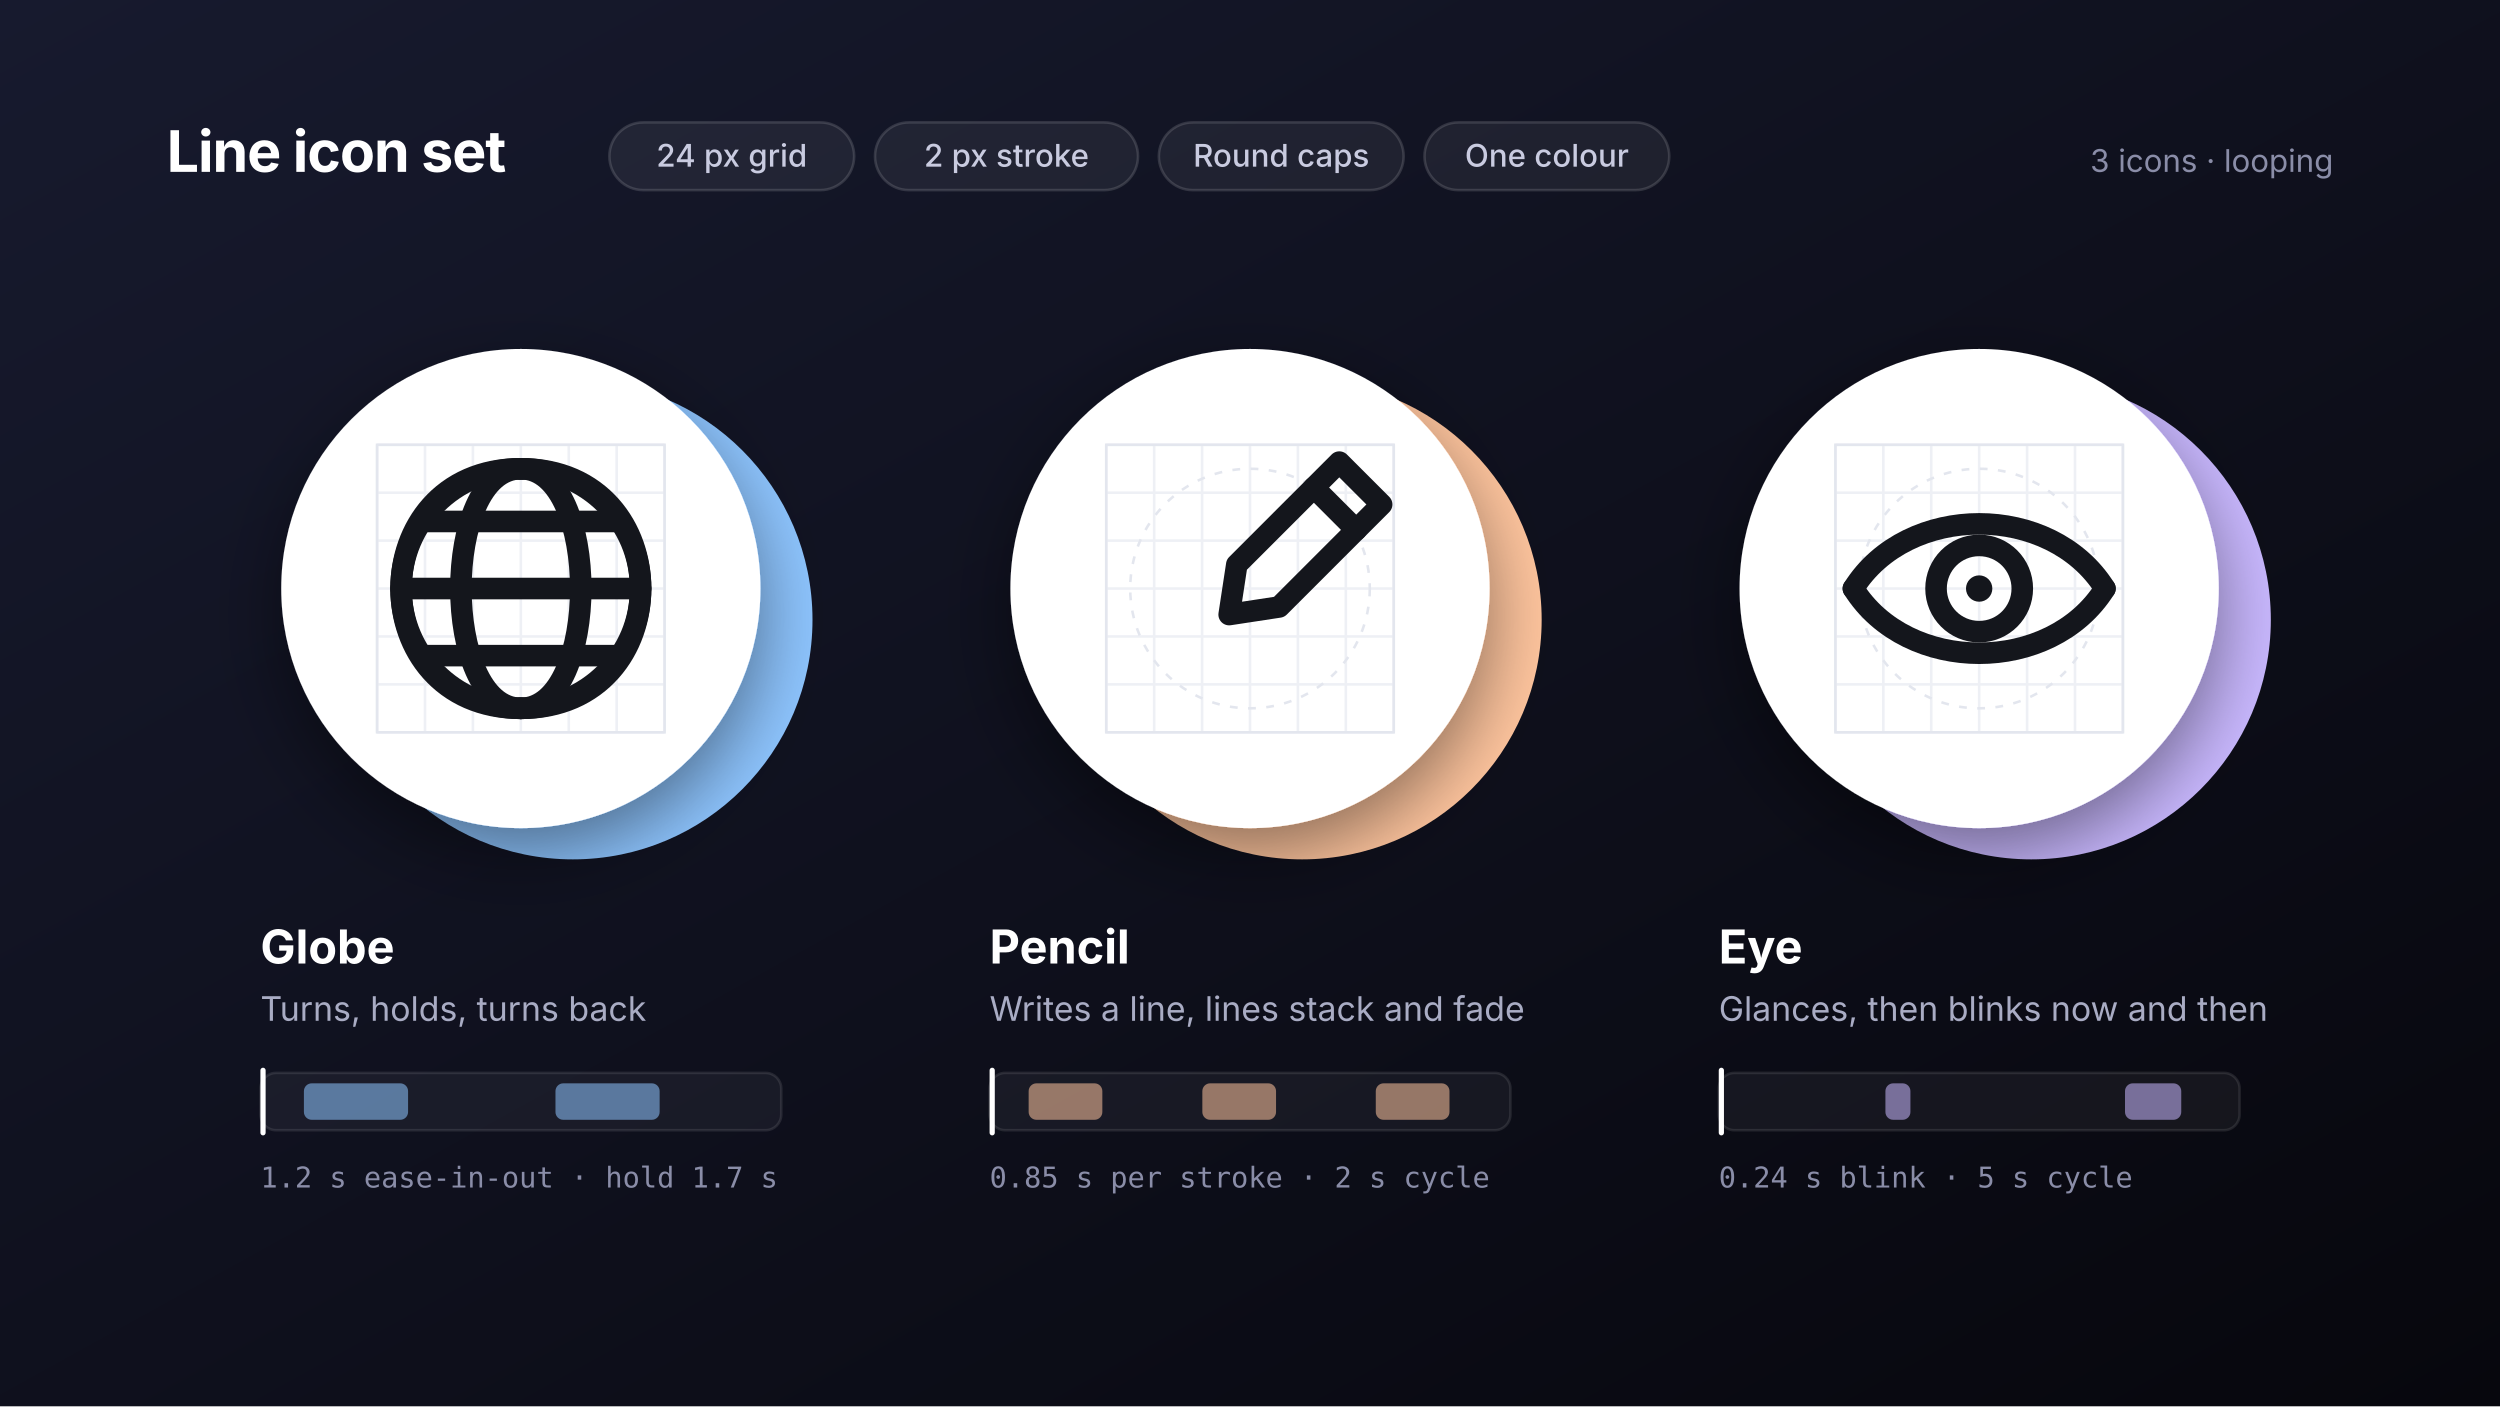
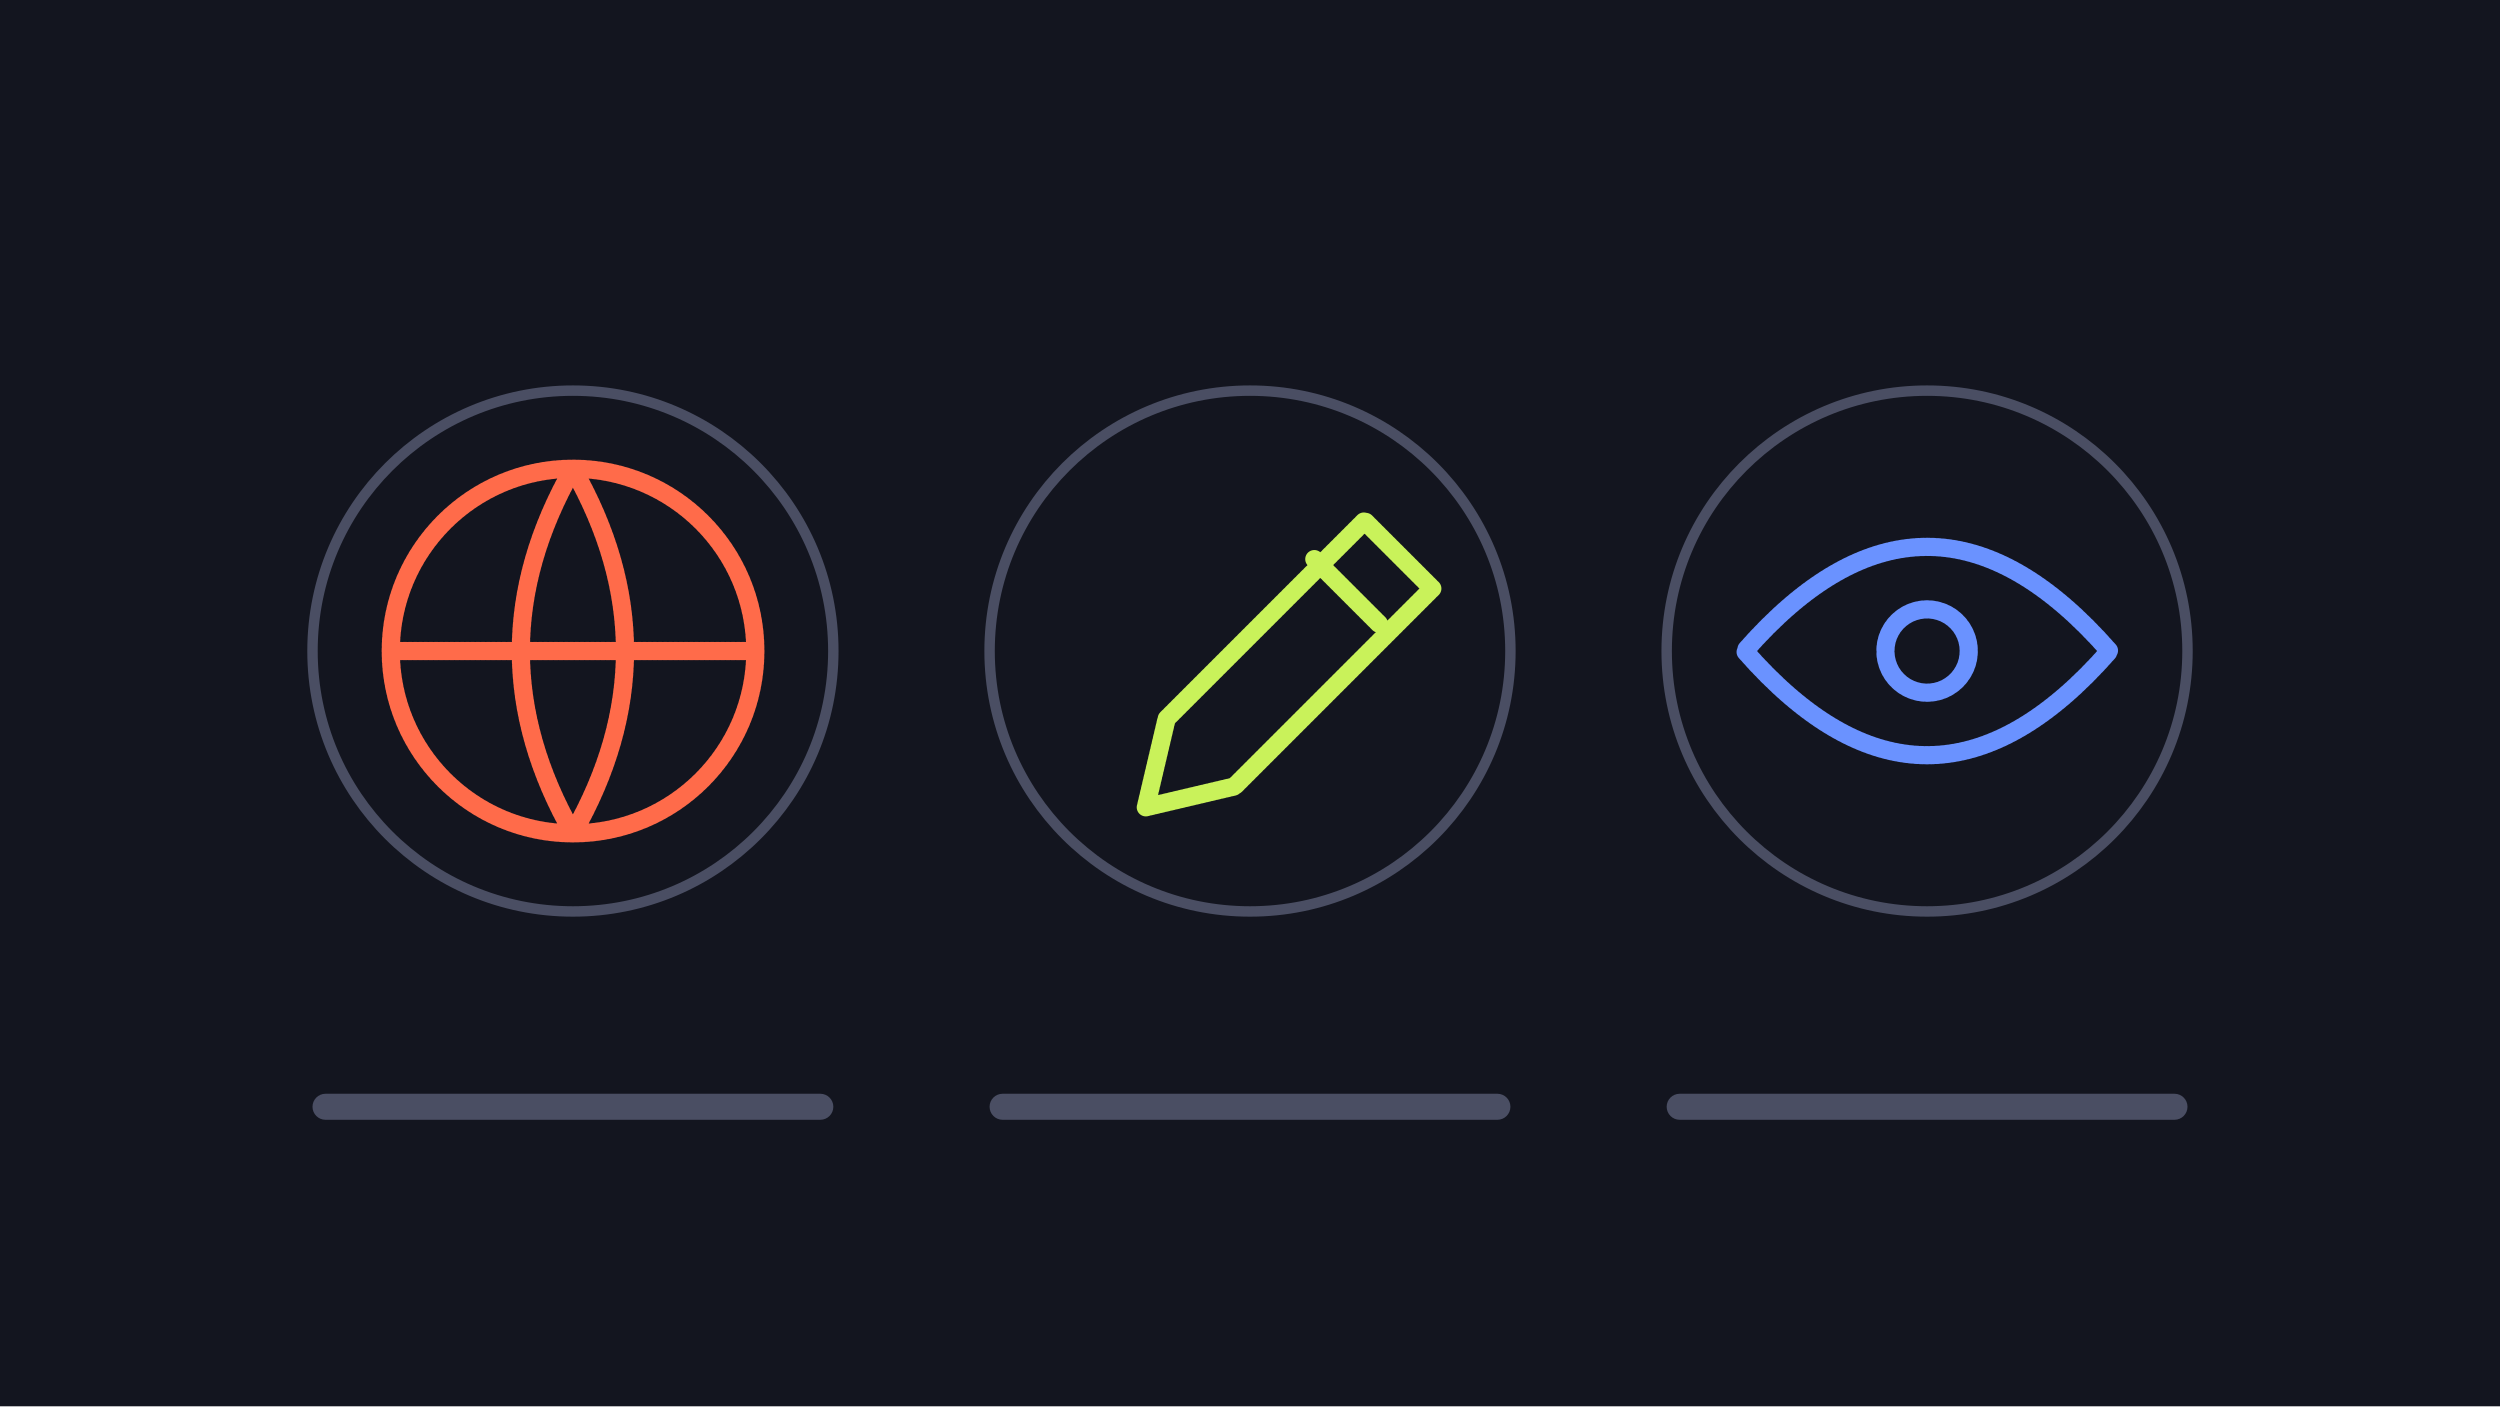
<svg xmlns="http://www.w3.org/2000/svg" viewBox="0 0 960 540" width="960" height="540">
  <defs>
-     <filter id="ds" x="-30%" y="-30%" width="160%" height="160%">
-       <feDropShadow dx="0" dy="10" stdDeviation="14" flood-color="#000" flood-opacity=".45" />
-     </filter>
+     <pattern id="hff6b4a" width="12" height="12" patternUnits="userSpaceOnUse" patternTransform="rotate(45)">
+       <line x1="0" y1="0" x2="0" y2="12" stroke="#ff6b4a" stroke-width="3" />
+     </pattern>
+     <pattern id="hc9f25a" width="12" height="12" patternUnits="userSpaceOnUse" patternTransform="rotate(45)">
+       <line x1="0" y1="0" x2="0" y2="12" stroke="#c9f25a" stroke-width="3" />
+     </pattern>
+     <pattern id="h6a92ff" width="12" height="12" patternUnits="userSpaceOnUse" patternTransform="rotate(45)">
+       <line x1="0" y1="0" x2="0" y2="12" stroke="#6a92ff" stroke-width="3" />
+     </pattern>
+     <pattern id="hffd24a" width="12" height="12" patternUnits="userSpaceOnUse" patternTransform="rotate(45)">
+       <line x1="0" y1="0" x2="0" y2="12" stroke="#ffd24a" stroke-width="3" />
+     </pattern>
+     <pattern id="hff9ad0" width="12" height="12" patternUnits="userSpaceOnUse" patternTransform="rotate(45)">
+       <line x1="0" y1="0" x2="0" y2="12" stroke="#ff9ad0" stroke-width="3" />
+     </pattern>
+     <pattern id="hece8dc" width="12" height="12" patternUnits="userSpaceOnUse" patternTransform="rotate(45)">
+       <line x1="0" y1="0" x2="0" y2="12" stroke="#ece8dc" stroke-width="3" />
+     </pattern>
+     <pattern id="h4a4e63" width="12" height="12" patternUnits="userSpaceOnUse" patternTransform="rotate(45)">
+       <line x1="0" y1="0" x2="0" y2="12" stroke="#4a4e63" stroke-width="3" />
+     </pattern>
  </defs>
-   <defs>
-     <linearGradient id="bgg" x1="0" y1="0" x2="1" y2="1">
-       <stop offset="0" stop-color="#171a2e" />
-       <stop offset="1" stop-color="#07070d" />
-     </linearGradient>
-   </defs>
-   <rect width="960" height="540" fill="url(#bgg)" />
-   <text x="64" y="66" font-family="Inter, Helvetica Neue, Helvetica, Arial, sans-serif" font-size="22" font-weight="700" fill="#fff" letter-spacing="-0.4">Line icon set</text>
-   <rect x="234" y="47" width="94" height="26" rx="13" fill="#fff" fill-opacity=".06" stroke="#fff" stroke-opacity=".14" />
-   <text x="281.0" y="64" font-family="Inter, Helvetica Neue, Helvetica, Arial, sans-serif" font-size="12" font-weight="500" fill="#c9cbe0" text-anchor="middle">24 px grid</text>
-   <rect x="336" y="47" width="101" height="26" rx="13" fill="#fff" fill-opacity=".06" stroke="#fff" stroke-opacity=".14" />
-   <text x="386.5" y="64" font-family="Inter, Helvetica Neue, Helvetica, Arial, sans-serif" font-size="12" font-weight="500" fill="#c9cbe0" text-anchor="middle">2 px stroke</text>
-   <rect x="445" y="47" width="94" height="26" rx="13" fill="#fff" fill-opacity=".06" stroke="#fff" stroke-opacity=".14" />
-   <text x="492.0" y="64" font-family="Inter, Helvetica Neue, Helvetica, Arial, sans-serif" font-size="12" font-weight="500" fill="#c9cbe0" text-anchor="middle">Round caps</text>
-   <rect x="547" y="47" width="94" height="26" rx="13" fill="#fff" fill-opacity=".06" stroke="#fff" stroke-opacity=".14" />
-   <text x="594.0" y="64" font-family="Inter, Helvetica Neue, Helvetica, Arial, sans-serif" font-size="12" font-weight="500" fill="#c9cbe0" text-anchor="middle">One colour</text>
-   <text x="896" y="66" font-family="Inter, Helvetica Neue, Helvetica, Arial, sans-serif" font-size="12" font-weight="400" fill="#8a8da8" text-anchor="end">3 icons · looping</text>
-   <circle cx="220" cy="238" r="92" fill="#8ec5ff" />
-   <circle cx="200" cy="226" r="92" fill="#fff" filter="url(#ds)" />
-   <path d="M144.8 170.8V281.2M144.8 170.8H255.2M163.2 170.8V281.2M144.8 189.2H255.2M181.6 170.8V281.2M144.8 207.6H255.2M200.0 170.8V281.2M144.8 226.0H255.2M218.4 170.8V281.2M144.8 244.4H255.2M236.8 170.8V281.2M144.8 262.8H255.2M255.2 170.8V281.2M144.8 281.2H255.2" stroke="#eef0f5" stroke-width="1" />
-   <rect x="144.8" y="170.8" width="110.4" height="110.4" fill="none" stroke="#e3e6ee" stroke-width="1" />
-   <circle cx="200" cy="226" r="46.0" fill="none" stroke="#e3e6ee" stroke-dasharray="3 4" />
-   <circle cx="500" cy="238" r="92" fill="#ffc59e" />
-   <circle cx="480" cy="226" r="92" fill="#fff" filter="url(#ds)" />
-   <path d="M424.8 170.8V281.2M424.8 170.8H535.2M443.2 170.8V281.2M424.8 189.2H535.2M461.6 170.8V281.2M424.8 207.6H535.2M480.0 170.8V281.2M424.8 226.0H535.2M498.4 170.8V281.2M424.8 244.4H535.2M516.8 170.8V281.2M424.8 262.8H535.2M535.2 170.8V281.2M424.8 281.2H535.2" stroke="#eef0f5" stroke-width="1" />
-   <rect x="424.8" y="170.8" width="110.4" height="110.4" fill="none" stroke="#e3e6ee" stroke-width="1" />
-   <circle cx="480" cy="226" r="46.0" fill="none" stroke="#e3e6ee" stroke-dasharray="3 4" />
-   <circle cx="780" cy="238" r="92" fill="#c9b8ff" />
-   <circle cx="760" cy="226" r="92" fill="#fff" filter="url(#ds)" />
-   <path d="M704.8 170.8V281.2M704.8 170.8H815.2M723.2 170.8V281.2M704.8 189.2H815.2M741.6 170.8V281.2M704.8 207.6H815.2M760.0 170.8V281.2M704.8 226.0H815.2M778.4 170.8V281.2M704.8 244.4H815.2M796.8 170.8V281.2M704.8 262.8H815.2M815.2 170.8V281.2M704.8 281.2H815.2" stroke="#eef0f5" stroke-width="1" />
-   <rect x="704.8" y="170.8" width="110.4" height="110.4" fill="none" stroke="#e3e6ee" stroke-width="1" />
-   <circle cx="760" cy="226" r="46.0" fill="none" stroke="#e3e6ee" stroke-dasharray="3 4" />
-   <g transform="translate(200,226) scale(4.6)" fill="none" stroke="#14161c" stroke-width="1.8" stroke-linecap="round" stroke-linejoin="round">
-     <circle r="10" />
-     <path d="M-10 0H10M-8.3 -5.6H8.3M-8.3 5.6H8.3" />
-     <path d="M0 -10C-13.33 -10 -13.33 10 0 10">
-       <animate attributeName="d" dur="6.0s" begin="-1s" repeatCount="indefinite" keyTimes="0;0.083;0.098;0.112;0.126;0.141;0.155;0.169;0.183;0.198;0.212;0.226;0.24;0.255;0.269;0.283;0.567;0.581;0.595;0.61;0.624;0.638;0.652;0.667;0.681;0.695;0.71;0.724;0.738;0.752;0.767;1" values="M0 -10C-13.33 -10 -13.33 10 0 10;M0 -10C-13.33 -10 -13.33 10 0 10;M0 -10C-13.33 -10 -13.33 10 0 10;M0 -10C-13.33 -10 -13.33 10 0 10;M0 -10C-13.33 -10 -13.33 10 0 10;M0 -10C-13.32 -10 -13.32 10 0 10;M0 -10C-13.27 -10 -13.27 10 0 10;M0 -10C-13.15 -10 -13.15 10 0 10;M0 -10C-12.88 -10 -12.88 10 0 10;M0 -10C-12.48 -10 -12.48 10 0 10;M0 -10C-12.13 -10 -12.13 10 0 10;M0 -10C-11.86 -10 -11.86 10 0 10;M0 -10C-11.68 -10 -11.68 10 0 10;M0 -10C-11.59 -10 -11.59 10 0 10;M0 -10C-11.55 -10 -11.55 10 0 10;M0 -10C-11.55 -10 -11.55 10 0 10;M0 -10C-11.55 -10 -11.55 10 0 10;M0 -10C-11.55 -10 -11.55 10 0 10;M0 -10C-11.59 -10 -11.59 10 0 10;M0 -10C-11.68 -10 -11.68 10 0 10;M0 -10C-11.86 -10 -11.86 10 0 10;M0 -10C-12.13 -10 -12.13 10 0 10;M0 -10C-12.48 -10 -12.48 10 0 10;M0 -10C-12.88 -10 -12.88 10 0 10;M0 -10C-13.15 -10 -13.15 10 0 10;M0 -10C-13.27 -10 -13.27 10 0 10;M0 -10C-13.32 -10 -13.32 10 0 10;M0 -10C-13.33 -10 -13.33 10 0 10;M0 -10C-13.33 -10 -13.33 10 0 10;M0 -10C-13.33 -10 -13.33 10 0 10;M0 -10C-13.33 -10 -13.33 10 0 10;M0 -10C-13.33 -10 -13.33 10 0 10" />
-     </path>
-     <path d="M0 -10C-6.67 -10 -6.67 10 0 10">
-       <animate attributeName="d" dur="6.0s" begin="-1s" repeatCount="indefinite" keyTimes="0;0.083;0.098;0.112;0.126;0.141;0.155;0.169;0.183;0.198;0.212;0.226;0.24;0.255;0.269;0.283;0.567;0.581;0.595;0.61;0.624;0.638;0.652;0.667;0.681;0.695;0.71;0.724;0.738;0.752;0.767;1" values="M0 -10C-6.67 -10 -6.67 10 0 10;M0 -10C-6.67 -10 -6.67 10 0 10;M0 -10C-6.66 -10 -6.66 10 0 10;M0 -10C-6.60 -10 -6.60 10 0 10;M0 -10C-6.43 -10 -6.43 10 0 10;M0 -10C-6.09 -10 -6.09 10 0 10;M0 -10C-5.54 -10 -5.54 10 0 10;M0 -10C-4.68 -10 -4.68 10 0 10;M0 -10C-3.45 -10 -3.45 10 0 10;M0 -10C-2.19 -10 -2.19 10 0 10;M0 -10C-1.27 -10 -1.27 10 0 10;M0 -10C-0.65 -10 -0.65 10 0 10;M0 -10C-0.27 -10 -0.27 10 0 10;M0 -10C-0.08 -10 -0.08 10 0 10;M0 -10C-0.01 -10 -0.01 10 0 10;M0 -10C0.00 -10 0.00 10 0 10;M0 -10C0.00 -10 0.00 10 0 10;M0 -10C-0.01 -10 -0.01 10 0 10;M0 -10C-0.08 -10 -0.08 10 0 10;M0 -10C-0.27 -10 -0.27 10 0 10;M0 -10C-0.65 -10 -0.65 10 0 10;M0 -10C-1.27 -10 -1.27 10 0 10;M0 -10C-2.19 -10 -2.19 10 0 10;M0 -10C-3.45 -10 -3.45 10 0 10;M0 -10C-4.68 -10 -4.68 10 0 10;M0 -10C-5.54 -10 -5.54 10 0 10;M0 -10C-6.09 -10 -6.09 10 0 10;M0 -10C-6.43 -10 -6.43 10 0 10;M0 -10C-6.60 -10 -6.60 10 0 10;M0 -10C-6.66 -10 -6.66 10 0 10;M0 -10C-6.67 -10 -6.67 10 0 10;M0 -10C-6.67 -10 -6.67 10 0 10" />
-     </path>
-     <path d="M0 -10C6.67 -10 6.67 10 0 10">
-       <animate attributeName="d" dur="6.0s" begin="-1s" repeatCount="indefinite" keyTimes="0;0.083;0.098;0.112;0.126;0.141;0.155;0.169;0.183;0.198;0.212;0.226;0.24;0.255;0.269;0.283;0.567;0.581;0.595;0.61;0.624;0.638;0.652;0.667;0.681;0.695;0.71;0.724;0.738;0.752;0.767;1" values="M0 -10C6.67 -10 6.67 10 0 10;M0 -10C6.67 -10 6.67 10 0 10;M0 -10C6.68 -10 6.68 10 0 10;M0 -10C6.74 -10 6.74 10 0 10;M0 -10C6.90 -10 6.90 10 0 10;M0 -10C7.22 -10 7.22 10 0 10;M0 -10C7.74 -10 7.74 10 0 10;M0 -10C8.47 -10 8.47 10 0 10;M0 -10C9.43 -10 9.43 10 0 10;M0 -10C10.30 -10 10.30 10 0 10;M0 -10C10.86 -10 10.86 10 0 10;M0 -10C11.21 -10 11.21 10 0 10;M0 -10C11.41 -10 11.41 10 0 10;M0 -10C11.51 -10 11.51 10 0 10;M0 -10C11.54 -10 11.54 10 0 10;M0 -10C11.55 -10 11.55 10 0 10;M0 -10C11.55 -10 11.55 10 0 10;M0 -10C11.54 -10 11.54 10 0 10;M0 -10C11.51 -10 11.51 10 0 10;M0 -10C11.41 -10 11.41 10 0 10;M0 -10C11.21 -10 11.21 10 0 10;M0 -10C10.86 -10 10.86 10 0 10;M0 -10C10.30 -10 10.30 10 0 10;M0 -10C9.43 -10 9.43 10 0 10;M0 -10C8.47 -10 8.47 10 0 10;M0 -10C7.74 -10 7.74 10 0 10;M0 -10C7.22 -10 7.22 10 0 10;M0 -10C6.90 -10 6.90 10 0 10;M0 -10C6.74 -10 6.74 10 0 10;M0 -10C6.68 -10 6.68 10 0 10;M0 -10C6.67 -10 6.67 10 0 10;M0 -10C6.67 -10 6.67 10 0 10" />
-     </path>
-     <path d="M0 -10C13.33 -10 13.33 10 0 10">
-       <animate attributeName="d" dur="6.0s" begin="-1s" repeatCount="indefinite" keyTimes="0;0.083;0.098;0.112;0.126;0.141;0.155;0.169;0.183;0.198;0.212;0.226;0.24;0.255;0.269;0.283;0.567;0.581;0.595;0.61;0.624;0.638;0.652;0.667;0.681;0.695;0.71;0.724;0.738;0.752;0.767;1" values="M0 -10C13.33 -10 13.33 10 0 10;M0 -10C13.33 -10 13.33 10 0 10;M0 -10C13.33 -10 13.33 10 0 10;M0 -10C13.33 -10 13.33 10 0 10;M0 -10C13.33 -10 13.33 10 0 10;M0 -10C13.32 -10 13.32 10 0 10;M0 -10C13.27 -10 13.27 10 0 10;M0 -10C13.15 -10 13.15 10 0 10;M0 -10C12.88 -10 12.88 10 0 10;M0 -10C12.48 -10 12.48 10 0 10;M0 -10C12.13 -10 12.13 10 0 10;M0 -10C11.86 -10 11.86 10 0 10;M0 -10C11.68 -10 11.68 10 0 10;M0 -10C11.59 -10 11.59 10 0 10;M0 -10C11.55 -10 11.55 10 0 10;M0 -10C11.55 -10 11.55 10 0 10;M0 -10C11.55 -10 11.55 10 0 10;M0 -10C11.55 -10 11.55 10 0 10;M0 -10C11.59 -10 11.59 10 0 10;M0 -10C11.68 -10 11.68 10 0 10;M0 -10C11.86 -10 11.86 10 0 10;M0 -10C12.13 -10 12.13 10 0 10;M0 -10C12.48 -10 12.48 10 0 10;M0 -10C12.88 -10 12.88 10 0 10;M0 -10C13.15 -10 13.15 10 0 10;M0 -10C13.27 -10 13.27 10 0 10;M0 -10C13.32 -10 13.32 10 0 10;M0 -10C13.33 -10 13.33 10 0 10;M0 -10C13.33 -10 13.33 10 0 10;M0 -10C13.33 -10 13.33 10 0 10;M0 -10C13.33 -10 13.33 10 0 10;M0 -10C13.33 -10 13.33 10 0 10" />
-     </path>
-   </g>
-   <g transform="translate(472,236) scale(4.6)" fill="none" stroke="#14161c" stroke-width="1.8" stroke-linecap="round" stroke-linejoin="round">
-     <g>
-       <path d="M-9 -1H3" stroke-dasharray="12 30" stroke-dashoffset="12">
-         <animate attributeName="stroke-dashoffset" dur="6.0s" begin="0.0s" repeatCount="indefinite" keyTimes="0;.075;.217;1" values="12;12;0;0" calcMode="spline" keySplines="0 0 1 1;.4 0 .6 1;0 0 1 1" />
-       </path>
-       <animateTransform attributeName="transform" type="translate" dur="6.0s" repeatCount="indefinite" keyTimes="0;0.242;0.325;0.575;0.658;0.908;0.992;1" values="0 0;0 0;0 5;0 5;0 10;0 10;0 13;0 13" calcMode="spline" keySplines=".45 0 .25 1;.45 0 .25 1;.45 0 .25 1;.45 0 .25 1;.45 0 .25 1;.45 0 .25 1;.45 0 .25 1" begin="0.0s" />
-       <animate attributeName="opacity" dur="6.0s" repeatCount="indefinite" keyTimes="0;0.073;0.077;0.242;0.325;0.575;0.658;0.908;0.992;1" values="0;0;1;1;0.55;0.55;0.25;0.25;0;0" calcMode="spline" keySplines=".45 0 .25 1;.45 0 .25 1;.45 0 .25 1;.45 0 .25 1;.45 0 .25 1;.45 0 .25 1;.45 0 .25 1;.45 0 .25 1;.45 0 .25 1" begin="0.0s" />
-     </g>
-     <g>
-       <path d="M-9 -1H3" stroke-dasharray="12 30" stroke-dashoffset="12">
-         <animate attributeName="stroke-dashoffset" dur="6.0s" begin="-2.0s" repeatCount="indefinite" keyTimes="0;.075;.217;1" values="12;12;0;0" calcMode="spline" keySplines="0 0 1 1;.4 0 .6 1;0 0 1 1" />
-       </path>
-       <animateTransform attributeName="transform" type="translate" dur="6.0s" repeatCount="indefinite" keyTimes="0;0.242;0.325;0.575;0.658;0.908;0.992;1" values="0 0;0 0;0 5;0 5;0 10;0 10;0 13;0 13" calcMode="spline" keySplines=".45 0 .25 1;.45 0 .25 1;.45 0 .25 1;.45 0 .25 1;.45 0 .25 1;.45 0 .25 1;.45 0 .25 1" begin="-2.0s" />
-       <animate attributeName="opacity" dur="6.0s" repeatCount="indefinite" keyTimes="0;0.073;0.077;0.242;0.325;0.575;0.658;0.908;0.992;1" values="0;0;1;1;0.55;0.55;0.25;0.25;0;0" calcMode="spline" keySplines=".45 0 .25 1;.45 0 .25 1;.45 0 .25 1;.45 0 .25 1;.45 0 .25 1;.45 0 .25 1;.45 0 .25 1;.45 0 .25 1;.45 0 .25 1" begin="-2.0s" />
-     </g>
-     <g>
-       <path d="M-9 -1H3" stroke-dasharray="12 30" stroke-dashoffset="12">
-         <animate attributeName="stroke-dashoffset" dur="6.0s" begin="-4.0s" repeatCount="indefinite" keyTimes="0;.075;.217;1" values="12;12;0;0" calcMode="spline" keySplines="0 0 1 1;.4 0 .6 1;0 0 1 1" />
-       </path>
-       <animateTransform attributeName="transform" type="translate" dur="6.0s" repeatCount="indefinite" keyTimes="0;0.242;0.325;0.575;0.658;0.908;0.992;1" values="0 0;0 0;0 5;0 5;0 10;0 10;0 13;0 13" calcMode="spline" keySplines=".45 0 .25 1;.45 0 .25 1;.45 0 .25 1;.45 0 .25 1;.45 0 .25 1;.45 0 .25 1;.45 0 .25 1" begin="-4.0s" />
-       <animate attributeName="opacity" dur="6.0s" repeatCount="indefinite" keyTimes="0;0.073;0.077;0.242;0.325;0.575;0.658;0.908;0.992;1" values="0;0;1;1;0.55;0.55;0.25;0.25;0;0" calcMode="spline" keySplines=".45 0 .25 1;.45 0 .25 1;.45 0 .25 1;.45 0 .25 1;.45 0 .25 1;.45 0 .25 1;.45 0 .25 1;.45 0 .25 1;.45 0 .25 1" begin="-4.0s" />
-     </g>
-     <g>
-       <animateTransform attributeName="transform" type="translate" dur="2.0s" repeatCount="indefinite" keyTimes="0;0.225;0.65;0.75;0.81;0.975;1" values="-9 -1;-9 -1;3 -1;4.5 -3;4.5 -3;-9 -1;-9 -1" calcMode="spline" keySplines=".45 0 .25 1;.45 0 .25 1;.45 0 .25 1;.45 0 .25 1;.45 0 .25 1;.45 0 .25 1" />
-       <g transform="rotate(-45)">
-         <path d="M0 0L3.4 -2.5H15.5V2.5H3.4Z" />
-         <path d="M12.5 -2.5V2.5" />
-       </g>
-     </g>
-   </g>
-   <g transform="translate(760,226) scale(4.6)" fill="none" stroke="#14161c" stroke-width="1.8" stroke-linecap="round" stroke-linejoin="round">
-     <path d="M-10.5 0C-6 -7.2 6 -7.2 10.5 0">
-       <animate attributeName="d" dur="5.0s" begin="-.6s" repeatCount="indefinite" keyTimes="0;0.32;0.34;0.368;0.78;0.8;0.824;0.844;0.86;0.888;1" values="M-10.5 0C-6 -7.2 6 -7.2 10.5 0;M-10.5 0C-6 -7.2 6 -7.2 10.5 0;M-10.5 0C-6 2.4 6 2.4 10.5 0;M-10.5 0C-6 -7.2 6 -7.2 10.5 0;M-10.5 0C-6 -7.2 6 -7.2 10.5 0;M-10.5 0C-6 2.4 6 2.4 10.5 0;M-10.5 0C-6 -7.2 6 -7.2 10.5 0;M-10.5 0C-6 -7.2 6 -7.2 10.5 0;M-10.5 0C-6 2.4 6 2.4 10.5 0;M-10.5 0C-6 -7.2 6 -7.2 10.5 0;M-10.5 0C-6 -7.2 6 -7.2 10.5 0" calcMode="spline" keySplines=".4 0 .6 1;.4 0 .6 1;.4 0 .6 1;.4 0 .6 1;.4 0 .6 1;.4 0 .6 1;.4 0 .6 1;.4 0 .6 1;.4 0 .6 1;.4 0 .6 1" />
-     </path>
-     <path d="M-10.5 0C-6 7.2 6 7.2 10.5 0" />
-     <g>
-       <animateTransform attributeName="transform" type="translate" dur="5.0s" begin="-.6s" repeatCount="indefinite" keyTimes="0;0.12;0.2;0.48;0.58;0.72;0.8;1" values="0 0;0 0;-2 0;-2 0;2 0;2 0;0 0;0 0" calcMode="spline" keySplines=".45 0 .25 1;.45 0 .25 1;.45 0 .25 1;.45 0 .25 1;.45 0 .25 1;.45 0 .25 1;.45 0 .25 1" />
-       <g>
-         <animateTransform attributeName="transform" type="scale" dur="5.0s" begin="-.6s" repeatCount="indefinite" keyTimes="0;0.32;0.34;0.368;0.78;0.8;0.824;0.844;0.86;0.888;1" values="1 1;1 1;1 0.05;1 1;1 1;1 0.05;1 1;1 1;1 .05;1 1;1 1" calcMode="spline" keySplines=".4 0 .6 1;.4 0 .6 1;.4 0 .6 1;.4 0 .6 1;.4 0 .6 1;.4 0 .6 1;.4 0 .6 1;.4 0 .6 1;.4 0 .6 1;.4 0 .6 1" />
-         <circle r="3.6" />
-         <circle r="1.1" fill="#14161c" stroke="none" />
-       </g>
-     </g>
-     <path d="M-6.5 -7.5l-1 -1.8M0 -8.4v-2M6.5 -7.5l1 -1.8" opacity="0" />
-   </g>
-   <text x="100" y="370" font-family="Inter, Helvetica Neue, Helvetica, Arial, sans-serif" font-size="18" font-weight="700" fill="#fff">Globe</text>
-   <text x="100" y="392" font-family="Inter, Helvetica Neue, Helvetica, Arial, sans-serif" font-size="13" font-weight="400" fill="#a9acc4">Turns, holds, turns back</text>
-   <rect x="100" y="412" width="200" height="22" rx="6" fill="#fff" fill-opacity=".05" stroke="#fff" stroke-opacity=".1" />
-   <rect x="116.7" y="416" width="40.0" height="14" rx="3" fill="#8ec5ff" fill-opacity=".55" />
-   <rect x="213.3" y="416" width="40.0" height="14" rx="3" fill="#8ec5ff" fill-opacity=".55" />
-   <rect x="100" y="410" width="2" height="26" rx="1" fill="#fff">
-     <animateTransform attributeName="transform" type="translate" dur="6.0s" begin="-1.0s" repeatCount="indefinite" values="0 0;198 0" keyTimes="0;1" />
-   </rect>
-   <text x="100" y="456" font-family="SF Mono, Menlo, Consolas, DejaVu Sans Mono, monospace" font-size="11" font-weight="400" fill="#8a8da8">1.2 s ease-in-out · hold 1.7 s</text>
-   <text x="380" y="370" font-family="Inter, Helvetica Neue, Helvetica, Arial, sans-serif" font-size="18" font-weight="700" fill="#fff">Pencil</text>
-   <text x="380" y="392" font-family="Inter, Helvetica Neue, Helvetica, Arial, sans-serif" font-size="13" font-weight="400" fill="#a9acc4">Writes a line, lines stack and fade</text>
-   <rect x="380" y="412" width="200" height="22" rx="6" fill="#fff" fill-opacity=".05" stroke="#fff" stroke-opacity=".1" />
-   <rect x="395.0" y="416" width="28.3" height="14" rx="3" fill="#ffc59e" fill-opacity=".55" />
-   <rect x="461.7" y="416" width="28.3" height="14" rx="3" fill="#ffc59e" fill-opacity=".55" />
-   <rect x="528.3" y="416" width="28.3" height="14" rx="3" fill="#ffc59e" fill-opacity=".55" />
-   <rect x="380" y="410" width="2" height="26" rx="1" fill="#fff">
-     <animateTransform attributeName="transform" type="translate" dur="6.0s" begin="0s" repeatCount="indefinite" values="0 0;198 0" keyTimes="0;1" />
-   </rect>
-   <text x="380" y="456" font-family="SF Mono, Menlo, Consolas, DejaVu Sans Mono, monospace" font-size="11" font-weight="400" fill="#8a8da8">0.85 s per stroke · 2 s cycle</text>
-   <text x="660" y="370" font-family="Inter, Helvetica Neue, Helvetica, Arial, sans-serif" font-size="18" font-weight="700" fill="#fff">Eye</text>
-   <text x="660" y="392" font-family="Inter, Helvetica Neue, Helvetica, Arial, sans-serif" font-size="13" font-weight="400" fill="#a9acc4">Glances, then blinks now and then</text>
-   <rect x="660" y="412" width="200" height="22" rx="6" fill="#fff" fill-opacity=".05" stroke="#fff" stroke-opacity=".1" />
-   <rect x="724.0" y="416" width="9.6" height="14" rx="3" fill="#c9b8ff" fill-opacity=".55" />
-   <rect x="816.0" y="416" width="21.6" height="14" rx="3" fill="#c9b8ff" fill-opacity=".55" />
-   <rect x="660" y="410" width="2" height="26" rx="1" fill="#fff">
-     <animateTransform attributeName="transform" type="translate" dur="5.0s" begin="-0.6s" repeatCount="indefinite" values="0 0;198 0" keyTimes="0;1" />
-   </rect>
-   <text x="660" y="456" font-family="SF Mono, Menlo, Consolas, DejaVu Sans Mono, monospace" font-size="11" font-weight="400" fill="#8a8da8">0.24 s blink · 5 s cycle</text>
+   <rect width="960" height="540" fill="#13151f" />
+   <circle cx="220" cy="250" r="100" fill="none" stroke="#4a4e63" stroke-width="4" />
+   <circle cx="480" cy="250" r="100" fill="none" stroke="#4a4e63" stroke-width="4" />
+   <circle cx="740" cy="250" r="100" fill="none" stroke="#4a4e63" stroke-width="4" />
+   <path d="M220 180 a70 70 0 1 0 0.1 0 M150 250 h140 M220 180 q-40 70 0 140 q40 -70 0 -140" fill="none" stroke="#ff6b4a" stroke-width="7" stroke-linecap="round" stroke-linejoin="round" pathLength="1" stroke-dasharray="1" stroke-dashoffset="1">
+     <animate attributeName="stroke-dashoffset" dur="8s" repeatCount="indefinite" keyTimes="0;.3;.8;1" values="1;0;0;1" calcMode="spline" keySplines=".45 0 .25 1;.45 0 .25 1;.45 0 .25 1" />
+   </path>
+   <path d="M440 310 l8 -34 l76 -76 l26 26 l-76 76 z M504 214 l26 26" fill="none" stroke="#c9f25a" stroke-width="7" stroke-linecap="round" stroke-linejoin="round" pathLength="1" stroke-dasharray="1" stroke-dashoffset="1">
+     <animate attributeName="stroke-dashoffset" dur="8s" repeatCount="indefinite" keyTimes="0;.3;.8;1" values="1;0;0;1" calcMode="spline" keySplines=".45 0 .25 1;.45 0 .25 1;.45 0 .25 1" />
+   </path>
+   <path d="M670 250 q70 -80 140 0 q-70 80 -140 0 z M740 250 m-16 0 a16 16 0 1 0 32 0 a16 16 0 1 0 -32 0" fill="none" stroke="#6a92ff" stroke-width="7" stroke-linecap="round" stroke-linejoin="round" pathLength="1" stroke-dasharray="1" stroke-dashoffset="1">
+     <animate attributeName="stroke-dashoffset" dur="8s" repeatCount="indefinite" keyTimes="0;.3;.8;1" values="1;0;0;1" calcMode="spline" keySplines=".45 0 .25 1;.45 0 .25 1;.45 0 .25 1" />
+   </path>
+   <rect x="120" y="420" width="200" height="10" rx="5" fill="#4a4e63" />
+   <rect x="380" y="420" width="200" height="10" rx="5" fill="#4a4e63" />
+   <rect x="640" y="420" width="200" height="10" rx="5" fill="#4a4e63" />
</svg>
